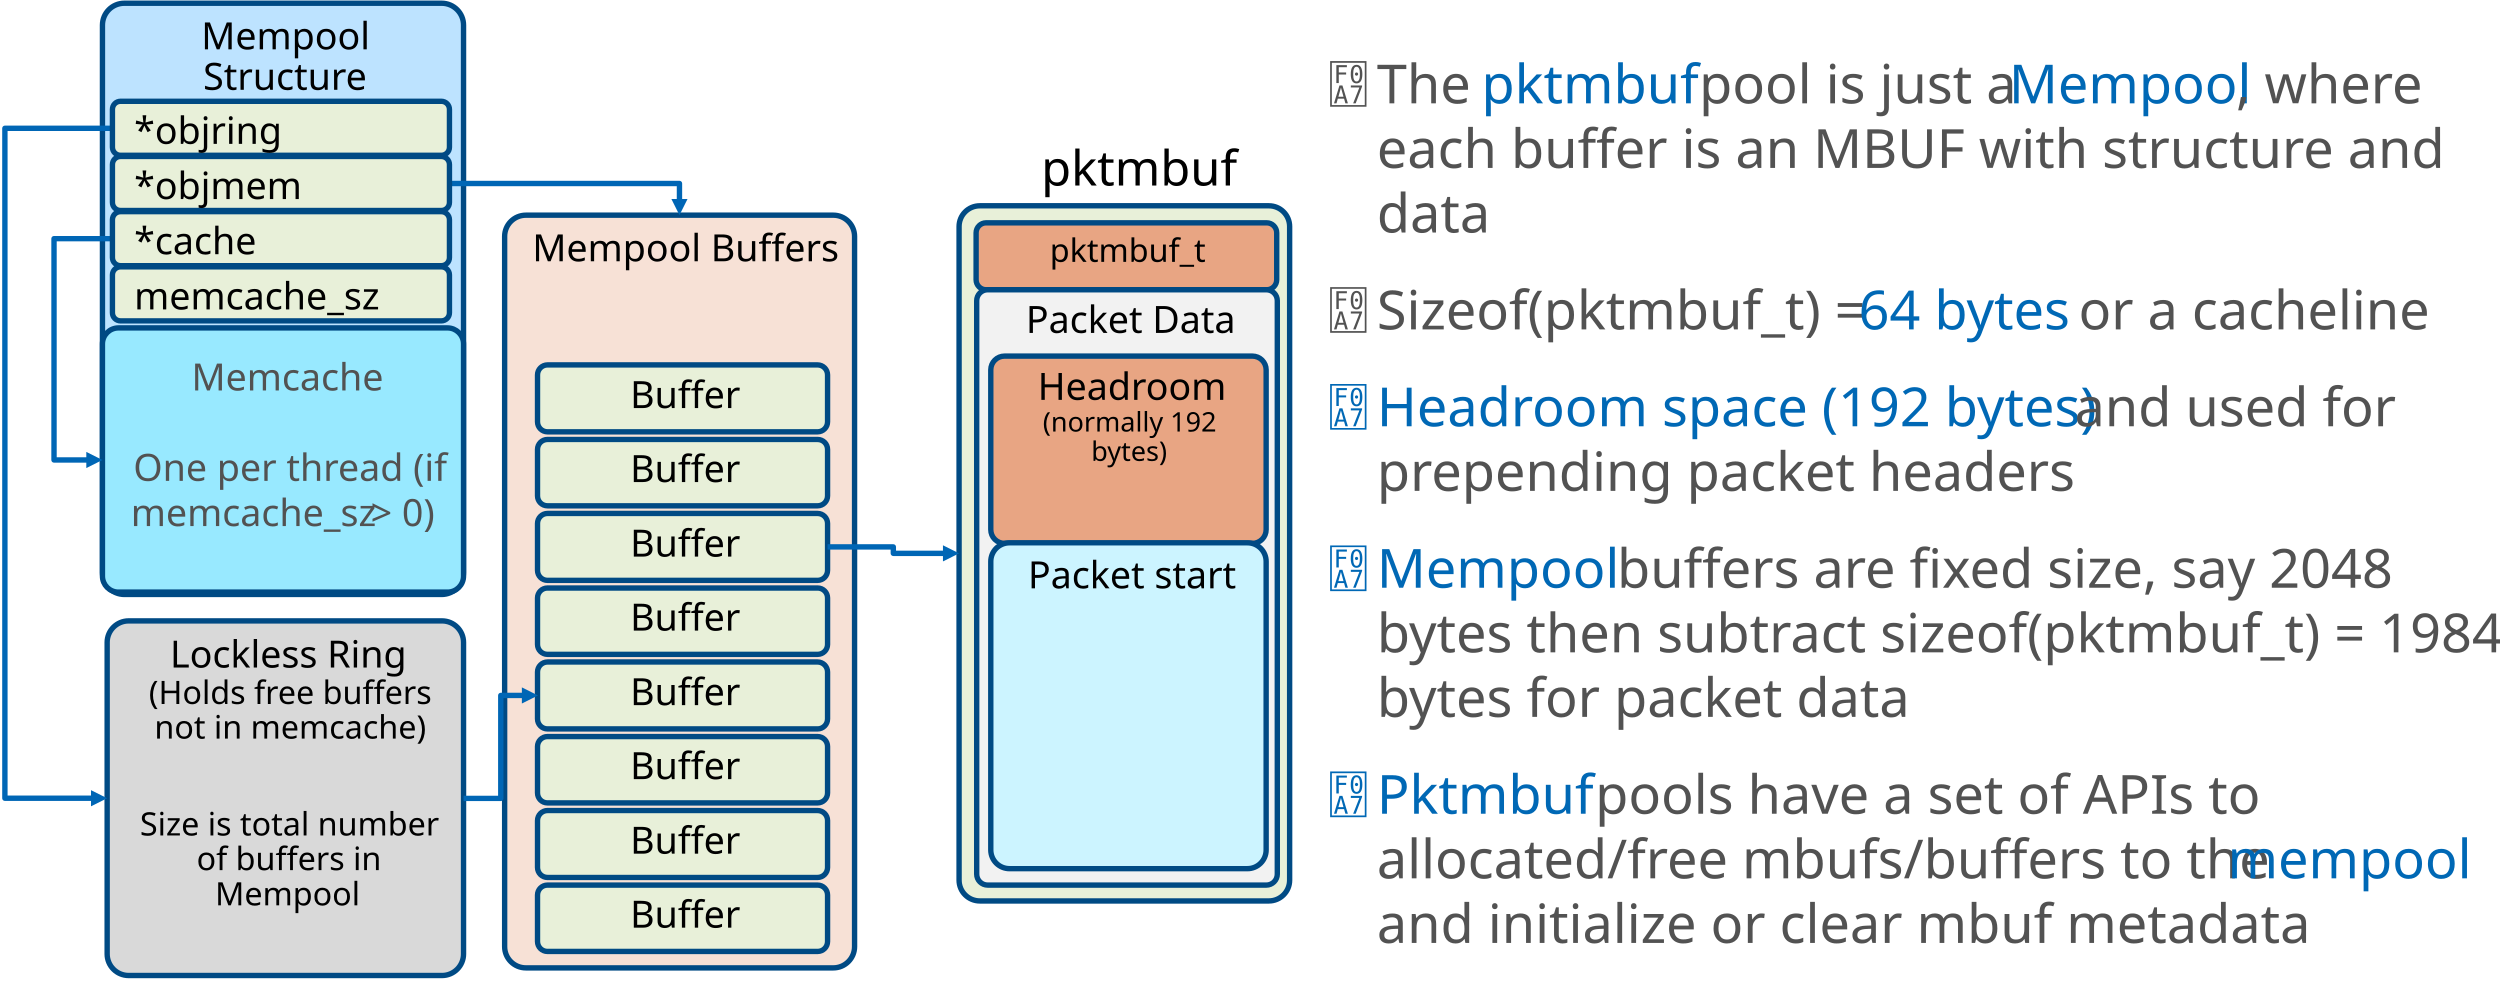
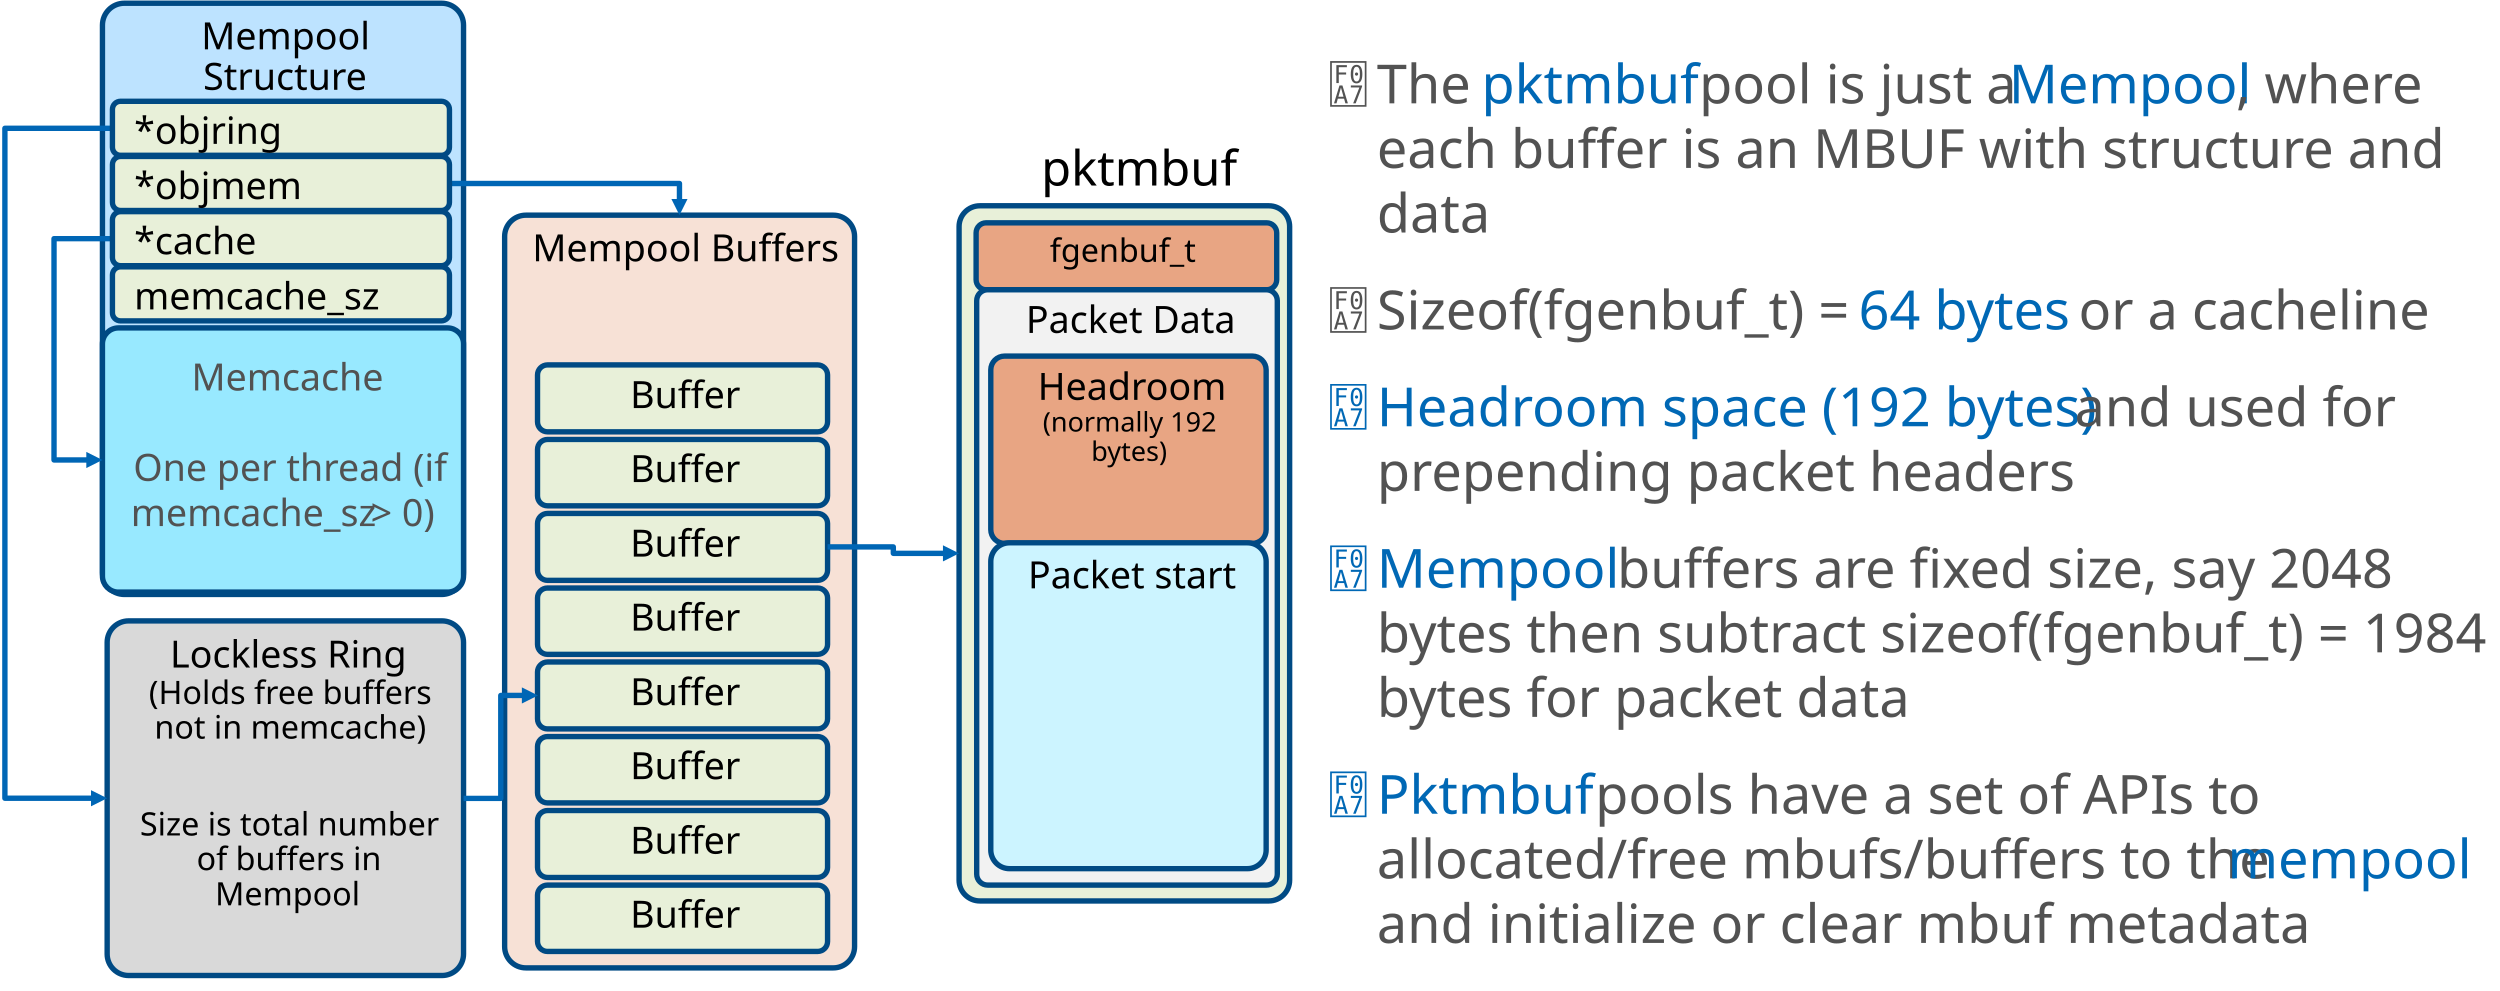
<svg xmlns="http://www.w3.org/2000/svg" width="4258" height="1687" overflow="hidden">
  <defs>
    <clipPath id="clip0">
      <rect x="45" y="568" width="4258" height="1687" />
    </clipPath>
  </defs>
  <g clip-path="url(#clip0)" transform="translate(-45 -568)">
    <text fill="#525252" fill-opacity="1" font-family="Wingdings,Wingdings_MSFontService,sans-serif" font-style="normal" font-variant="normal" font-weight="400" font-stretch="normal" font-size="92" text-anchor="start" direction="ltr" writing-mode="lr-tb" unicode-bidi="normal" text-decoration="none" transform="matrix(1 0 0 1 2307.57 744)"><tspan fill="#525252" fill-opacity="1" font-family="Intel Clear Light,Intel Clear Light_MSFontService,sans-serif" font-style="normal" font-variant="normal" font-weight="300" font-stretch="normal" font-size="92" text-anchor="start" direction="ltr" writing-mode="lr-tb" unicode-bidi="normal" text-decoration="none" x="82.5" y="0">The </tspan>
      <tspan fill="#0068B5" fill-opacity="1" font-family="Intel Clear Light,Intel Clear Light_MSFontService,sans-serif" font-style="normal" font-variant="normal" font-weight="300" font-stretch="normal" font-size="92" text-anchor="start" direction="ltr" writing-mode="lr-tb" unicode-bidi="normal" text-decoration="none" x="260.677" y="0">pktmbuf</tspan>
      <tspan fill="#525252" fill-opacity="1" font-family="Intel Clear Light,Intel Clear Light_MSFontService,sans-serif" font-style="normal" font-variant="normal" font-weight="300" font-stretch="normal" font-size="92" text-anchor="start" direction="ltr" writing-mode="lr-tb" unicode-bidi="normal" text-decoration="none" x="631.354" y="0">pool is just a </tspan>
      <tspan fill="#0068B5" fill-opacity="1" font-family="Intel Clear Light,Intel Clear Light_MSFontService,sans-serif" font-style="normal" font-variant="normal" font-weight="300" font-stretch="normal" font-size="92" text-anchor="start" direction="ltr" writing-mode="lr-tb" unicode-bidi="normal" text-decoration="none" x="1159.01" y="0">Mempool</tspan>
      <tspan fill="#525252" fill-opacity="1" font-family="Intel Clear Light,Intel Clear Light_MSFontService,sans-serif" font-style="normal" font-variant="normal" font-weight="300" font-stretch="normal" font-size="92" text-anchor="start" direction="ltr" writing-mode="lr-tb" unicode-bidi="normal" text-decoration="none" x="1545.73" y="0">, where </tspan>
      <tspan fill="#525252" fill-opacity="1" font-family="Intel Clear Light,Intel Clear Light_MSFontService,sans-serif" font-style="normal" font-variant="normal" font-weight="300" font-stretch="normal" font-size="92" text-anchor="start" direction="ltr" writing-mode="lr-tb" unicode-bidi="normal" text-decoration="none" x="82.5" y="110">each buffer is an MBUF with structure and </tspan>
      <tspan fill="#525252" fill-opacity="1" font-family="Intel Clear Light,Intel Clear Light_MSFontService,sans-serif" font-style="normal" font-variant="normal" font-weight="300" font-stretch="normal" font-size="92" text-anchor="start" direction="ltr" writing-mode="lr-tb" unicode-bidi="normal" text-decoration="none" x="82.5" y="220">data</tspan>
      <tspan fill="#525252" fill-opacity="1" font-family="Wingdings,Wingdings_MSFontService,sans-serif" font-style="normal" font-variant="normal" font-weight="400" font-stretch="normal" font-size="92" text-anchor="start" direction="ltr" writing-mode="lr-tb" unicode-bidi="normal" text-decoration="none" x="0" y="385"></tspan>
-       <tspan fill="#525252" fill-opacity="1" font-family="Intel Clear Light,Intel Clear Light_MSFontService,sans-serif" font-style="normal" font-variant="normal" font-weight="300" font-stretch="normal" font-size="92" text-anchor="start" direction="ltr" writing-mode="lr-tb" unicode-bidi="normal" text-decoration="none" x="82.5" y="385">Sizeof(pktmbuf_t) = </tspan>
+       <tspan fill="#525252" fill-opacity="1" font-family="Intel Clear Light,Intel Clear Light_MSFontService,sans-serif" font-style="normal" font-variant="normal" font-weight="300" font-stretch="normal" font-size="92" text-anchor="start" direction="ltr" writing-mode="lr-tb" unicode-bidi="normal" text-decoration="none" x="82.5" y="385">Sizeof(fgenbuf_t) = </tspan>
      <tspan fill="#0068B5" fill-opacity="1" font-family="Intel Clear Light,Intel Clear Light_MSFontService,sans-serif" font-style="normal" font-variant="normal" font-weight="300" font-stretch="normal" font-size="92" text-anchor="start" direction="ltr" writing-mode="lr-tb" unicode-bidi="normal" text-decoration="none" x="902.917" y="385">64 bytes </tspan>
      <tspan fill="#525252" fill-opacity="1" font-family="Intel Clear Light,Intel Clear Light_MSFontService,sans-serif" font-style="normal" font-variant="normal" font-weight="300" font-stretch="normal" font-size="92" text-anchor="start" direction="ltr" writing-mode="lr-tb" unicode-bidi="normal" text-decoration="none" x="1277.6" y="385">or a cacheline</tspan>
      <tspan fill="#0068B5" fill-opacity="1" font-family="Wingdings,Wingdings_MSFontService,sans-serif" font-style="normal" font-variant="normal" font-weight="400" font-stretch="normal" font-size="92" text-anchor="start" direction="ltr" writing-mode="lr-tb" unicode-bidi="normal" text-decoration="none" x="0" y="550"></tspan>
      <tspan fill="#0068B5" fill-opacity="1" font-family="Intel Clear Light,Intel Clear Light_MSFontService,sans-serif" font-style="normal" font-variant="normal" font-weight="300" font-stretch="normal" font-size="92" text-anchor="start" direction="ltr" writing-mode="lr-tb" unicode-bidi="normal" text-decoration="none" x="82.5" y="550">Headroom space (192 bytes)</tspan>
      <tspan fill="#525252" fill-opacity="1" font-family="Intel Clear Light,Intel Clear Light_MSFontService,sans-serif" font-style="normal" font-variant="normal" font-weight="300" font-stretch="normal" font-size="92" text-anchor="start" direction="ltr" writing-mode="lr-tb" unicode-bidi="normal" text-decoration="none" x="1270.73" y="550">and used for </tspan>
      <tspan fill="#525252" fill-opacity="1" font-family="Intel Clear Light,Intel Clear Light_MSFontService,sans-serif" font-style="normal" font-variant="normal" font-weight="300" font-stretch="normal" font-size="92" text-anchor="start" direction="ltr" writing-mode="lr-tb" unicode-bidi="normal" text-decoration="none" x="82.5" y="660">prepending packet headers</tspan>
      <tspan fill="#0068B5" fill-opacity="1" font-family="Wingdings,Wingdings_MSFontService,sans-serif" font-style="normal" font-variant="normal" font-weight="400" font-stretch="normal" font-size="92" text-anchor="start" direction="ltr" writing-mode="lr-tb" unicode-bidi="normal" text-decoration="none" x="0" y="825"></tspan>
      <tspan fill="#0068B5" fill-opacity="1" font-family="Intel Clear Light,Intel Clear Light_MSFontService,sans-serif" font-style="normal" font-variant="normal" font-weight="300" font-stretch="normal" font-size="92" text-anchor="start" direction="ltr" writing-mode="lr-tb" unicode-bidi="normal" text-decoration="none" x="82.5" y="825">Mempool</tspan>
      <tspan fill="#525252" fill-opacity="1" font-family="Intel Clear Light,Intel Clear Light_MSFontService,sans-serif" font-style="normal" font-variant="normal" font-weight="300" font-stretch="normal" font-size="92" text-anchor="start" direction="ltr" writing-mode="lr-tb" unicode-bidi="normal" text-decoration="none" x="491.563" y="825">buffers are fixed size, say 2048 </tspan>
-       <tspan fill="#525252" fill-opacity="1" font-family="Intel Clear Light,Intel Clear Light_MSFontService,sans-serif" font-style="normal" font-variant="normal" font-weight="300" font-stretch="normal" font-size="92" text-anchor="start" direction="ltr" writing-mode="lr-tb" unicode-bidi="normal" text-decoration="none" x="82.5" y="935">bytes then subtract sizeof(pktmbuf_t) = 1984 </tspan>
+       <tspan fill="#525252" fill-opacity="1" font-family="Intel Clear Light,Intel Clear Light_MSFontService,sans-serif" font-style="normal" font-variant="normal" font-weight="300" font-stretch="normal" font-size="92" text-anchor="start" direction="ltr" writing-mode="lr-tb" unicode-bidi="normal" text-decoration="none" x="82.5" y="935">bytes then subtract sizeof(fgenbuf_t) = 1984 </tspan>
      <tspan fill="#525252" fill-opacity="1" font-family="Intel Clear Light,Intel Clear Light_MSFontService,sans-serif" font-style="normal" font-variant="normal" font-weight="300" font-stretch="normal" font-size="92" text-anchor="start" direction="ltr" writing-mode="lr-tb" unicode-bidi="normal" text-decoration="none" x="82.5" y="1045">bytes for packet data</tspan>
      <tspan fill="#0068B5" fill-opacity="1" font-family="Wingdings,Wingdings_MSFontService,sans-serif" font-style="normal" font-variant="normal" font-weight="400" font-stretch="normal" font-size="92" text-anchor="start" direction="ltr" writing-mode="lr-tb" unicode-bidi="normal" text-decoration="none" x="0" y="1210"></tspan>
      <tspan fill="#0068B5" fill-opacity="1" font-family="Intel Clear Light,Intel Clear Light_MSFontService,sans-serif" font-style="normal" font-variant="normal" font-weight="300" font-stretch="normal" font-size="92" text-anchor="start" direction="ltr" writing-mode="lr-tb" unicode-bidi="normal" text-decoration="none" x="82.5" y="1210">Pktmbuf</tspan>
      <tspan fill="#525252" fill-opacity="1" font-family="Intel Clear Light,Intel Clear Light_MSFontService,sans-serif" font-style="normal" font-variant="normal" font-weight="300" font-stretch="normal" font-size="92" text-anchor="start" direction="ltr" writing-mode="lr-tb" unicode-bidi="normal" text-decoration="none" x="454.323" y="1210">pools have a set of APIs to </tspan>
      <tspan fill="#525252" fill-opacity="1" font-family="Intel Clear Light,Intel Clear Light_MSFontService,sans-serif" font-style="normal" font-variant="normal" font-weight="300" font-stretch="normal" font-size="92" text-anchor="start" direction="ltr" writing-mode="lr-tb" unicode-bidi="normal" text-decoration="none" x="82.5" y="1320">allocated/free mbufs/buffers to the </tspan>
      <tspan fill="#0068B5" fill-opacity="1" font-family="Intel Clear Light,Intel Clear Light_MSFontService,sans-serif" font-style="normal" font-variant="normal" font-weight="300" font-stretch="normal" font-size="92" text-anchor="start" direction="ltr" writing-mode="lr-tb" unicode-bidi="normal" text-decoration="none" x="1531.41" y="1320">mempool</tspan>
      <tspan fill="#525252" fill-opacity="1" font-family="Intel Clear Light,Intel Clear Light_MSFontService,sans-serif" font-style="normal" font-variant="normal" font-weight="300" font-stretch="normal" font-size="92" text-anchor="start" direction="ltr" writing-mode="lr-tb" unicode-bidi="normal" text-decoration="none" x="82.5" y="1430">and initialize or clear mbuf metadata</tspan>
    </text>
    <path d="M219.5 610.805C219.5 590.202 236.202 573.5 256.806 573.5L797.195 573.5C817.798 573.5 834.5 590.202 834.5 610.805L834.5 1543.19C834.5 1563.8 817.798 1580.5 797.195 1580.5L256.806 1580.5C236.202 1580.5 219.5 1563.8 219.5 1543.19Z" stroke="#004A84" stroke-width="9.167" stroke-linecap="butt" stroke-linejoin="round" stroke-miterlimit="10" stroke-opacity="1" fill="#BDE3FF" fill-rule="evenodd" fill-opacity="1" />
    <text fill="#000000" fill-opacity="1" font-family="Intel Clear,Intel Clear_MSFontService,sans-serif" font-style="normal" font-variant="normal" font-weight="400" font-stretch="normal" font-size="64" text-anchor="start" direction="ltr" writing-mode="lr-tb" unicode-bidi="normal" text-decoration="none" transform="matrix(1 0 0 1 387.798 652)">Mempool <tspan fill="#000000" fill-opacity="1" font-family="Intel Clear,Intel Clear_MSFontService,sans-serif" font-style="normal" font-variant="normal" font-weight="400" font-stretch="normal" font-size="64" text-anchor="start" direction="ltr" writing-mode="lr-tb" unicode-bidi="normal" text-decoration="none" x="3.163" y="69">Structure</tspan>
    </text>
    <path d="M219.5 1153.8C219.5 1138.72 231.721 1126.5 246.797 1126.5L807.203 1126.5C822.279 1126.5 834.5 1138.72 834.5 1153.8L834.5 1549.2C834.5 1564.28 822.279 1576.5 807.203 1576.5L246.797 1576.5C231.721 1576.5 219.5 1564.28 219.5 1549.2Z" stroke="#004A84" stroke-width="9.167" stroke-linecap="butt" stroke-linejoin="round" stroke-miterlimit="10" stroke-opacity="1" fill="#98E9FF" fill-rule="evenodd" fill-opacity="1" />
    <path d="M904.5 970.654C904.5 950.687 920.686 934.5 940.654 934.5L1464.35 934.5C1484.31 934.5 1500.5 950.687 1500.5 970.654L1500.5 2180.35C1500.5 2200.31 1484.31 2216.5 1464.35 2216.5L940.654 2216.5C920.686 2216.5 904.5 2200.31 904.5 2180.35Z" stroke="#004A84" stroke-width="9.167" stroke-linecap="butt" stroke-linejoin="round" stroke-miterlimit="10" stroke-opacity="1" fill="#F7E1D6" fill-rule="evenodd" fill-opacity="1" />
    <text fill="#000000" fill-opacity="1" font-family="Intel Clear,Intel Clear_MSFontService,sans-serif" font-style="normal" font-variant="normal" font-weight="400" font-stretch="normal" font-size="64" text-anchor="start" direction="ltr" writing-mode="lr-tb" unicode-bidi="normal" text-decoration="none" transform="matrix(1 0 0 1 951.69 1013)">Mempool Buffers</text>
    <path d="M810.5 875.917 1202.26 875.917C1204.79 875.917 1206.85 877.969 1206.85 880.5L1206.85 911.507 1197.68 911.507 1197.68 880.5 1202.26 885.083 810.5 885.083ZM1216.01 906.924 1202.26 934.424 1188.51 906.924Z" fill="#0066B5" fill-rule="nonzero" fill-opacity="1" />
    <path d="M960.5 1206.55C960.5 1197.14 968.135 1189.5 977.554 1189.5L1437.45 1189.5C1446.86 1189.5 1454.5 1197.14 1454.5 1206.55L1454.5 1286.45C1454.5 1295.86 1446.86 1303.5 1437.45 1303.5L977.554 1303.5C968.135 1303.5 960.5 1295.86 960.5 1286.45Z" stroke="#004A84" stroke-width="9.167" stroke-linecap="butt" stroke-linejoin="round" stroke-miterlimit="10" stroke-opacity="1" fill="#E8F0D9" fill-rule="evenodd" fill-opacity="1" />
    <text fill="#000000" fill-opacity="1" font-family="Intel Clear,Intel Clear_MSFontService,sans-serif" font-style="normal" font-variant="normal" font-weight="400" font-stretch="normal" font-size="64" text-anchor="start" direction="ltr" writing-mode="lr-tb" unicode-bidi="normal" text-decoration="none" transform="matrix(1 0 0 1 1118.29 1263)">Buffer</text>
    <path d="M960.5 1333.41C960.5 1324.07 968.068 1316.5 977.405 1316.5L1437.6 1316.5C1446.93 1316.5 1454.5 1324.07 1454.5 1333.41L1454.5 1412.59C1454.5 1421.93 1446.93 1429.5 1437.6 1429.5L977.405 1429.5C968.068 1429.5 960.5 1421.93 960.5 1412.59Z" stroke="#004A84" stroke-width="9.167" stroke-linecap="butt" stroke-linejoin="round" stroke-miterlimit="10" stroke-opacity="1" fill="#E8F0D9" fill-rule="evenodd" fill-opacity="1" />
    <text fill="#000000" fill-opacity="1" font-family="Intel Clear,Intel Clear_MSFontService,sans-serif" font-style="normal" font-variant="normal" font-weight="400" font-stretch="normal" font-size="64" text-anchor="start" direction="ltr" writing-mode="lr-tb" unicode-bidi="normal" text-decoration="none" transform="matrix(1 0 0 1 1118.29 1389)">Buffer</text>
    <path d="M960.5 1459.55C960.5 1450.14 968.135 1442.5 977.554 1442.5L1437.45 1442.5C1446.86 1442.5 1454.5 1450.14 1454.5 1459.55L1454.5 1539.45C1454.5 1548.86 1446.86 1556.5 1437.45 1556.5L977.554 1556.5C968.135 1556.5 960.5 1548.86 960.5 1539.45Z" stroke="#004A84" stroke-width="9.167" stroke-linecap="butt" stroke-linejoin="round" stroke-miterlimit="10" stroke-opacity="1" fill="#E8F0D9" fill-rule="evenodd" fill-opacity="1" />
    <text fill="#000000" fill-opacity="1" font-family="Intel Clear,Intel Clear_MSFontService,sans-serif" font-style="normal" font-variant="normal" font-weight="400" font-stretch="normal" font-size="64" text-anchor="start" direction="ltr" writing-mode="lr-tb" unicode-bidi="normal" text-decoration="none" transform="matrix(1 0 0 1 1118.29 1516)">Buffer</text>
    <path d="M960.5 1586.41C960.5 1577.07 968.068 1569.5 977.405 1569.5L1437.6 1569.5C1446.93 1569.5 1454.5 1577.07 1454.5 1586.41L1454.5 1665.59C1454.5 1674.93 1446.93 1682.5 1437.6 1682.5L977.405 1682.5C968.068 1682.5 960.5 1674.93 960.5 1665.59Z" stroke="#004A84" stroke-width="9.167" stroke-linecap="butt" stroke-linejoin="round" stroke-miterlimit="10" stroke-opacity="1" fill="#E8F0D9" fill-rule="evenodd" fill-opacity="1" />
    <text fill="#000000" fill-opacity="1" font-family="Intel Clear,Intel Clear_MSFontService,sans-serif" font-style="normal" font-variant="normal" font-weight="400" font-stretch="normal" font-size="64" text-anchor="start" direction="ltr" writing-mode="lr-tb" unicode-bidi="normal" text-decoration="none" transform="matrix(1 0 0 1 1118.29 1642)">Buffer</text>
    <path d="M960.5 1712.55C960.5 1703.14 968.135 1695.5 977.554 1695.5L1437.45 1695.5C1446.86 1695.5 1454.5 1703.14 1454.5 1712.55L1454.5 1792.45C1454.5 1801.86 1446.86 1809.5 1437.45 1809.5L977.554 1809.5C968.135 1809.5 960.5 1801.86 960.5 1792.45Z" stroke="#004A84" stroke-width="9.167" stroke-linecap="butt" stroke-linejoin="round" stroke-miterlimit="10" stroke-opacity="1" fill="#E8F0D9" fill-rule="evenodd" fill-opacity="1" />
    <text fill="#000000" fill-opacity="1" font-family="Intel Clear,Intel Clear_MSFontService,sans-serif" font-style="normal" font-variant="normal" font-weight="400" font-stretch="normal" font-size="64" text-anchor="start" direction="ltr" writing-mode="lr-tb" unicode-bidi="normal" text-decoration="none" transform="matrix(1 0 0 1 1118.29 1769)">Buffer</text>
    <path d="M960.5 1839.41C960.5 1830.07 968.068 1822.5 977.405 1822.5L1437.6 1822.5C1446.93 1822.5 1454.5 1830.07 1454.5 1839.41L1454.5 1918.59C1454.5 1927.93 1446.93 1935.5 1437.6 1935.5L977.405 1935.5C968.068 1935.5 960.5 1927.93 960.5 1918.59Z" stroke="#004A84" stroke-width="9.167" stroke-linecap="butt" stroke-linejoin="round" stroke-miterlimit="10" stroke-opacity="1" fill="#E8F0D9" fill-rule="evenodd" fill-opacity="1" />
    <text fill="#000000" fill-opacity="1" font-family="Intel Clear,Intel Clear_MSFontService,sans-serif" font-style="normal" font-variant="normal" font-weight="400" font-stretch="normal" font-size="64" text-anchor="start" direction="ltr" writing-mode="lr-tb" unicode-bidi="normal" text-decoration="none" transform="matrix(1 0 0 1 1118.29 1895)">Buffer</text>
    <path d="M960.5 1965.55C960.5 1956.14 968.135 1948.5 977.554 1948.5L1437.45 1948.5C1446.86 1948.5 1454.5 1956.14 1454.5 1965.55L1454.5 2045.45C1454.5 2054.86 1446.86 2062.5 1437.45 2062.5L977.554 2062.5C968.135 2062.5 960.5 2054.86 960.5 2045.45Z" stroke="#004A84" stroke-width="9.167" stroke-linecap="butt" stroke-linejoin="round" stroke-miterlimit="10" stroke-opacity="1" fill="#E8F0D9" fill-rule="evenodd" fill-opacity="1" />
    <text fill="#000000" fill-opacity="1" font-family="Intel Clear,Intel Clear_MSFontService,sans-serif" font-style="normal" font-variant="normal" font-weight="400" font-stretch="normal" font-size="64" text-anchor="start" direction="ltr" writing-mode="lr-tb" unicode-bidi="normal" text-decoration="none" transform="matrix(1 0 0 1 1118.29 2022)">Buffer</text>
    <path d="M960.5 2092.4C960.5 2083.07 968.068 2075.5 977.405 2075.5L1437.6 2075.5C1446.93 2075.5 1454.5 2083.07 1454.5 2092.4L1454.5 2171.59C1454.5 2180.93 1446.93 2188.5 1437.6 2188.5L977.405 2188.5C968.068 2188.5 960.5 2180.93 960.5 2171.59Z" stroke="#004A84" stroke-width="9.167" stroke-linecap="butt" stroke-linejoin="round" stroke-miterlimit="10" stroke-opacity="1" fill="#E8F0D9" fill-rule="evenodd" fill-opacity="1" />
    <text fill="#000000" fill-opacity="1" font-family="Intel Clear,Intel Clear_MSFontService,sans-serif" font-style="normal" font-variant="normal" font-weight="400" font-stretch="normal" font-size="64" text-anchor="start" direction="ltr" writing-mode="lr-tb" unicode-bidi="normal" text-decoration="none" transform="matrix(1 0 0 1 1118.29 2148)">Buffer</text>
    <path d="M227.5 1662.14C227.5 1641.9 243.904 1625.5 264.138 1625.5L797.862 1625.5C818.097 1625.5 834.5 1641.9 834.5 1662.14L834.5 2192.86C834.5 2213.1 818.097 2229.5 797.862 2229.5L264.138 2229.5C243.904 2229.5 227.5 2213.1 227.5 2192.86Z" stroke="#004A84" stroke-width="9.167" stroke-linecap="butt" stroke-linejoin="round" stroke-miterlimit="10" stroke-opacity="1" fill="#D9D9D9" fill-rule="evenodd" fill-opacity="1" />
    <text fill="#000000" fill-opacity="1" font-family="Intel Clear,Intel Clear_MSFontService,sans-serif" font-style="normal" font-variant="normal" font-weight="400" font-stretch="normal" font-size="64" text-anchor="start" direction="ltr" writing-mode="lr-tb" unicode-bidi="normal" text-decoration="none" transform="matrix(1 0 0 1 334.56 1705)">Lockless Ring <tspan fill="#000000" fill-opacity="1" font-family="Intel Clear,Intel Clear_MSFontService,sans-serif" font-style="normal" font-variant="normal" font-weight="400" font-stretch="normal" font-size="55" text-anchor="start" direction="ltr" writing-mode="lr-tb" unicode-bidi="normal" text-decoration="none" x="-36.094" y="62">(Holds free buffers </tspan>
      <tspan fill="#000000" fill-opacity="1" font-family="Intel Clear,Intel Clear_MSFontService,sans-serif" font-style="normal" font-variant="normal" font-weight="400" font-stretch="normal" font-size="55" text-anchor="start" direction="ltr" writing-mode="lr-tb" unicode-bidi="normal" text-decoration="none" x="-26.629" y="121">not in memcache)</tspan>
      <tspan fill="#000000" fill-opacity="1" font-family="Intel Clear,Intel Clear_MSFontService,sans-serif" font-style="normal" font-variant="normal" font-weight="400" font-stretch="normal" font-size="55" text-anchor="start" direction="ltr" writing-mode="lr-tb" unicode-bidi="normal" text-decoration="none" x="-51.265" y="286">Size is total number </tspan>
      <tspan fill="#000000" fill-opacity="1" font-family="Intel Clear,Intel Clear_MSFontService,sans-serif" font-style="normal" font-variant="normal" font-weight="400" font-stretch="normal" font-size="55" text-anchor="start" direction="ltr" writing-mode="lr-tb" unicode-bidi="normal" text-decoration="none" x="45.26" y="345">of buffers in </tspan>
      <tspan fill="#000000" fill-opacity="1" font-family="Intel Clear,Intel Clear_MSFontService,sans-serif" font-style="normal" font-variant="normal" font-weight="400" font-stretch="normal" font-size="55" text-anchor="start" direction="ltr" writing-mode="lr-tb" unicode-bidi="normal" text-decoration="none" x="76.771" y="405">Mempool</tspan>
    </text>
    <path d="M0-4.583 183.271-4.583C185.802-4.583 187.854-2.531 187.854 0L187.854 1141.06C187.854 1143.59 185.802 1145.65 183.271 1145.65L32.02 1145.65 32.02 1136.48 183.271 1136.48 178.688 1141.06 178.688 0 183.271 4.583 0 4.583ZM36.603 1154.81 9.103 1141.06 36.603 1127.31Z" fill="#0066B5" fill-rule="nonzero" fill-opacity="1" transform="matrix(-1 1.22465e-16 1.22465e-16 1 236.603 786.5)" />
    <path d="M0-4.583 63.419-4.583C65.951-4.583 68.002-2.531 68.002 0L68.002 175.341 63.419 170.757 103.921 170.757 103.921 179.924 63.419 179.924C60.888 179.924 58.836 177.872 58.836 175.341L58.836 0 63.419 4.583 0 4.583ZM99.338 161.591 126.838 175.341 99.338 189.091Z" fill="#0066B5" fill-rule="nonzero" fill-opacity="1" transform="matrix(1 0 0 -1 834.5 1927.84)" />
    <path d="M0-4.583 99.735-4.583C102.266-4.583 104.318-2.531 104.318 0L104.318 376.943C104.318 379.474 102.266 381.526 99.735 381.526L40.15 381.526 40.15 372.36 99.735 372.36 95.151 376.943 95.151 0 99.735 4.583 0 4.583ZM44.733 390.693 17.233 376.943 44.733 363.193Z" fill="#0066B5" fill-rule="nonzero" fill-opacity="1" transform="matrix(-1 1.22465e-16 1.22465e-16 1 236.733 974.5)" />
    <path d="M236.5 754.263C236.5 746.662 242.662 740.5 250.263 740.5L796.737 740.5C804.338 740.5 810.5 746.662 810.5 754.263L810.5 818.737C810.5 826.338 804.338 832.5 796.737 832.5L250.263 832.5C242.662 832.5 236.5 826.338 236.5 818.737Z" stroke="#004A84" stroke-width="9.167" stroke-linecap="butt" stroke-linejoin="round" stroke-miterlimit="10" stroke-opacity="1" fill="#E8F0D9" fill-rule="evenodd" fill-opacity="1" />
    <text fill="#000000" fill-opacity="1" font-family="Intel Clear,Intel Clear_MSFontService,sans-serif" font-style="normal" font-variant="normal" font-weight="400" font-stretch="normal" font-size="64" text-anchor="start" direction="ltr" writing-mode="lr-tb" unicode-bidi="normal" text-decoration="none" transform="matrix(1 0 0 1 273.491 813)">*objring</text>
    <path d="M236.5 848.263C236.5 840.662 242.662 834.5 250.263 834.5L796.737 834.5C804.338 834.5 810.5 840.662 810.5 848.263L810.5 912.737C810.5 920.339 804.338 926.501 796.737 926.501L250.263 926.501C242.662 926.501 236.5 920.339 236.5 912.737Z" stroke="#004A84" stroke-width="9.167" stroke-linecap="butt" stroke-linejoin="round" stroke-miterlimit="10" stroke-opacity="1" fill="#E8F0D9" fill-rule="evenodd" fill-opacity="1" />
    <text fill="#000000" fill-opacity="1" font-family="Intel Clear,Intel Clear_MSFontService,sans-serif" font-style="normal" font-variant="normal" font-weight="400" font-stretch="normal" font-size="64" text-anchor="start" direction="ltr" writing-mode="lr-tb" unicode-bidi="normal" text-decoration="none" transform="matrix(1 0 0 1 273.491 907)">*objmem</text>
    <path d="M236.5 942.263C236.5 934.662 242.662 928.5 250.263 928.5L796.737 928.5C804.338 928.5 810.5 934.662 810.5 942.263L810.5 1006.74C810.5 1014.34 804.338 1020.5 796.737 1020.5L250.263 1020.5C242.662 1020.5 236.5 1014.34 236.5 1006.74Z" stroke="#004A84" stroke-width="9.167" stroke-linecap="butt" stroke-linejoin="round" stroke-miterlimit="10" stroke-opacity="1" fill="#E8F0D9" fill-rule="evenodd" fill-opacity="1" />
    <text fill="#000000" fill-opacity="1" font-family="Intel Clear,Intel Clear_MSFontService,sans-serif" font-style="normal" font-variant="normal" font-weight="400" font-stretch="normal" font-size="64" text-anchor="start" direction="ltr" writing-mode="lr-tb" unicode-bidi="normal" text-decoration="none" transform="matrix(1 0 0 1 273.491 1001)">*cache</text>
    <path d="M236.5 1036.26C236.5 1028.66 242.662 1022.5 250.263 1022.5L796.737 1022.5C804.338 1022.5 810.5 1028.66 810.5 1036.26L810.5 1100.74C810.5 1108.34 804.338 1114.5 796.737 1114.5L250.263 1114.5C242.662 1114.5 236.5 1108.34 236.5 1100.74Z" stroke="#004A84" stroke-width="9.167" stroke-linecap="butt" stroke-linejoin="round" stroke-miterlimit="10" stroke-opacity="1" fill="#E8F0D9" fill-rule="evenodd" fill-opacity="1" />
    <text fill="#000000" fill-opacity="1" font-family="Intel Clear,Intel Clear_MSFontService,sans-serif" font-style="normal" font-variant="normal" font-weight="400" font-stretch="normal" font-size="64" text-anchor="start" direction="ltr" writing-mode="lr-tb" unicode-bidi="normal" text-decoration="none" transform="matrix(1 0 0 1 273.491 1095)">memcache_sz</text>
    <path d="M1678.5 953.84C1678.5 934.322 1694.32 918.5 1713.84 918.5L2206.16 918.5C2225.68 918.5 2241.5 934.322 2241.5 953.84L2241.5 2067.16C2241.5 2086.68 2225.68 2102.5 2206.16 2102.5L1713.84 2102.5C1694.32 2102.5 1678.5 2086.68 1678.5 2067.16Z" stroke="#004A84" stroke-width="9.167" stroke-linecap="butt" stroke-linejoin="round" stroke-miterlimit="10" stroke-opacity="1" fill="#E8F0D9" fill-rule="evenodd" fill-opacity="1" />
    <path d="M1454.5 1494.92 1566.52 1494.92C1569.05 1494.92 1571.1 1496.97 1571.1 1499.5L1571.1 1510.47 1566.52 1505.89 1655.62 1505.89 1655.62 1515.06 1566.52 1515.06C1563.99 1515.06 1561.94 1513 1561.94 1510.47L1561.94 1499.5 1566.52 1504.08 1454.5 1504.08ZM1651.04 1496.72 1678.54 1510.47 1651.04 1524.22Z" fill="#0066B5" fill-rule="nonzero" fill-opacity="1" />
    <path d="M1707.5 964.554C1707.5 955.135 1715.14 947.5 1724.55 947.5L2202.45 947.5C2211.86 947.5 2219.5 955.135 2219.5 964.554L2219.5 1044.45C2219.5 1053.86 2211.86 1061.5 2202.45 1061.5L1724.55 1061.5C1715.14 1061.5 1707.5 1053.86 1707.5 1044.45Z" stroke="#004A84" stroke-width="9.167" stroke-linecap="butt" stroke-linejoin="round" stroke-miterlimit="10" stroke-opacity="1" fill="#E8A583" fill-rule="evenodd" fill-opacity="1" />
-     <text fill="#000000" fill-opacity="1" font-family="Intel Clear,Intel Clear_MSFontService,sans-serif" font-style="normal" font-variant="normal" font-weight="400" font-stretch="normal" font-size="55" text-anchor="start" direction="ltr" writing-mode="lr-tb" unicode-bidi="normal" text-decoration="none" transform="matrix(1 0 0 1 1833 1014)">pktmbuf_t</text>
+     <text fill="#000000" fill-opacity="1" font-family="Intel Clear,Intel Clear_MSFontService,sans-serif" font-style="normal" font-variant="normal" font-weight="400" font-stretch="normal" font-size="55" text-anchor="start" direction="ltr" writing-mode="lr-tb" unicode-bidi="normal" text-decoration="none" transform="matrix(1 0 0 1 1833 1014)">fgenbuf_t</text>
    <path d="M1708.5 1080.21C1708.5 1069.88 1716.88 1061.5 1727.21 1061.5L2201.79 1061.5C2212.12 1061.5 2220.5 1069.88 2220.5 1080.21L2220.5 2056.79C2220.5 2067.12 2212.12 2075.5 2201.79 2075.5L1727.21 2075.5C1716.88 2075.5 1708.5 2067.12 1708.5 2056.79Z" stroke="#004A84" stroke-width="9.167" stroke-linecap="butt" stroke-linejoin="round" stroke-miterlimit="10" stroke-opacity="1" fill="#F2F2F2" fill-rule="evenodd" fill-opacity="1" />
    <text fill="#000000" fill-opacity="1" font-family="Intel Clear,Intel Clear_MSFontService,sans-serif" font-style="normal" font-variant="normal" font-weight="400" font-stretch="normal" font-size="64" text-anchor="start" direction="ltr" writing-mode="lr-tb" unicode-bidi="normal" text-decoration="none" transform="matrix(1 0 0 1 1792.3 1135)">Packet Data</text>
    <path d="M1732.5 1197.99C1732.5 1185.02 1743.02 1174.5 1755.99 1174.5L2178.01 1174.5C2190.98 1174.5 2201.5 1185.02 2201.5 1197.99L2201.5 1470.01C2201.5 1482.98 2190.98 1493.5 2178.01 1493.5L1755.99 1493.5C1743.02 1493.5 1732.5 1482.98 1732.5 1470.01Z" stroke="#004A84" stroke-width="9.167" stroke-linecap="butt" stroke-linejoin="round" stroke-miterlimit="10" stroke-opacity="1" fill="#E8A583" fill-rule="evenodd" fill-opacity="1" />
    <text fill="#000000" fill-opacity="1" font-family="Intel Clear,Intel Clear_MSFontService,sans-serif" font-style="normal" font-variant="normal" font-weight="400" font-stretch="normal" font-size="64" text-anchor="start" direction="ltr" writing-mode="lr-tb" unicode-bidi="normal" text-decoration="none" transform="matrix(1 0 0 1 1812.46 1249)">Headroom <tspan fill="#000000" fill-opacity="1" font-family="Intel Clear,Intel Clear_MSFontService,sans-serif" font-style="normal" font-variant="normal" font-weight="400" font-stretch="normal" font-size="46" text-anchor="start" direction="ltr" writing-mode="lr-tb" unicode-bidi="normal" text-decoration="none" x="8.594" y="54">(normally 192 </tspan>
      <tspan fill="#000000" fill-opacity="1" font-family="Intel Clear,Intel Clear_MSFontService,sans-serif" font-style="normal" font-variant="normal" font-weight="400" font-stretch="normal" font-size="46" text-anchor="start" direction="ltr" writing-mode="lr-tb" unicode-bidi="normal" text-decoration="none" x="91.094" y="104">bytes)</tspan>
    </text>
    <path d="M1732.5 1524.37C1732.5 1506.77 1746.77 1492.5 1764.37 1492.5L2169.63 1492.5C2187.23 1492.5 2201.5 1506.77 2201.5 1524.37L2201.5 2015.63C2201.5 2033.23 2187.23 2047.5 2169.63 2047.5L1764.37 2047.5C1746.77 2047.5 1732.5 2033.23 1732.5 2015.63Z" stroke="#004A84" stroke-width="9.167" stroke-linecap="butt" stroke-linejoin="round" stroke-miterlimit="10" stroke-opacity="1" fill="#CCF4FF" fill-rule="evenodd" fill-opacity="1" />
    <text fill="#000000" fill-opacity="1" font-family="Intel Clear,Intel Clear_MSFontService,sans-serif" font-style="normal" font-variant="normal" font-weight="400" font-stretch="normal" font-size="64" text-anchor="start" direction="ltr" writing-mode="lr-tb" unicode-bidi="normal" text-decoration="none" transform="matrix(1 0 0 1 1795.84 1570)">Packet start<tspan fill="#000000" fill-opacity="1" font-family="Intel Clear,Intel Clear_MSFontService,sans-serif" font-style="normal" font-variant="normal" font-weight="400" font-stretch="normal" font-size="83" text-anchor="start" direction="ltr" writing-mode="lr-tb" unicode-bidi="normal" text-decoration="none" x="22.463" y="-686">pktmbuf</tspan>
      <tspan fill="#525252" fill-opacity="1" font-family="Intel Clear,Intel Clear_MSFontService,sans-serif" font-style="normal" font-variant="normal" font-weight="400" font-stretch="normal" font-size="64" text-anchor="start" direction="ltr" writing-mode="lr-tb" unicode-bidi="normal" text-decoration="none" x="-1424.67" y="-337">Memcache</tspan>
      <tspan fill="#525252" fill-opacity="1" font-family="Intel Clear,Intel Clear_MSFontService,sans-serif" font-style="normal" font-variant="normal" font-weight="400" font-stretch="normal" font-size="64" text-anchor="start" direction="ltr" writing-mode="lr-tb" unicode-bidi="normal" text-decoration="none" x="-1523.79" y="-183">One per thread (if </tspan>
      <tspan fill="#525252" fill-opacity="1" font-family="Intel Clear,Intel Clear_MSFontService,sans-serif" font-style="normal" font-variant="normal" font-weight="400" font-stretch="normal" font-size="64" text-anchor="start" direction="ltr" writing-mode="lr-tb" unicode-bidi="normal" text-decoration="none" x="-1528.07" y="-106">memcache_sz</tspan>
      <tspan fill="#525252" fill-opacity="1" font-family="Intel Clear,Intel Clear_MSFontService,sans-serif" font-style="normal" font-variant="normal" font-weight="400" font-stretch="normal" font-size="64" text-anchor="start" direction="ltr" writing-mode="lr-tb" unicode-bidi="normal" text-decoration="none" x="-1119.58" y="-106">&gt; 0)</tspan>
    </text>
  </g>
</svg>
